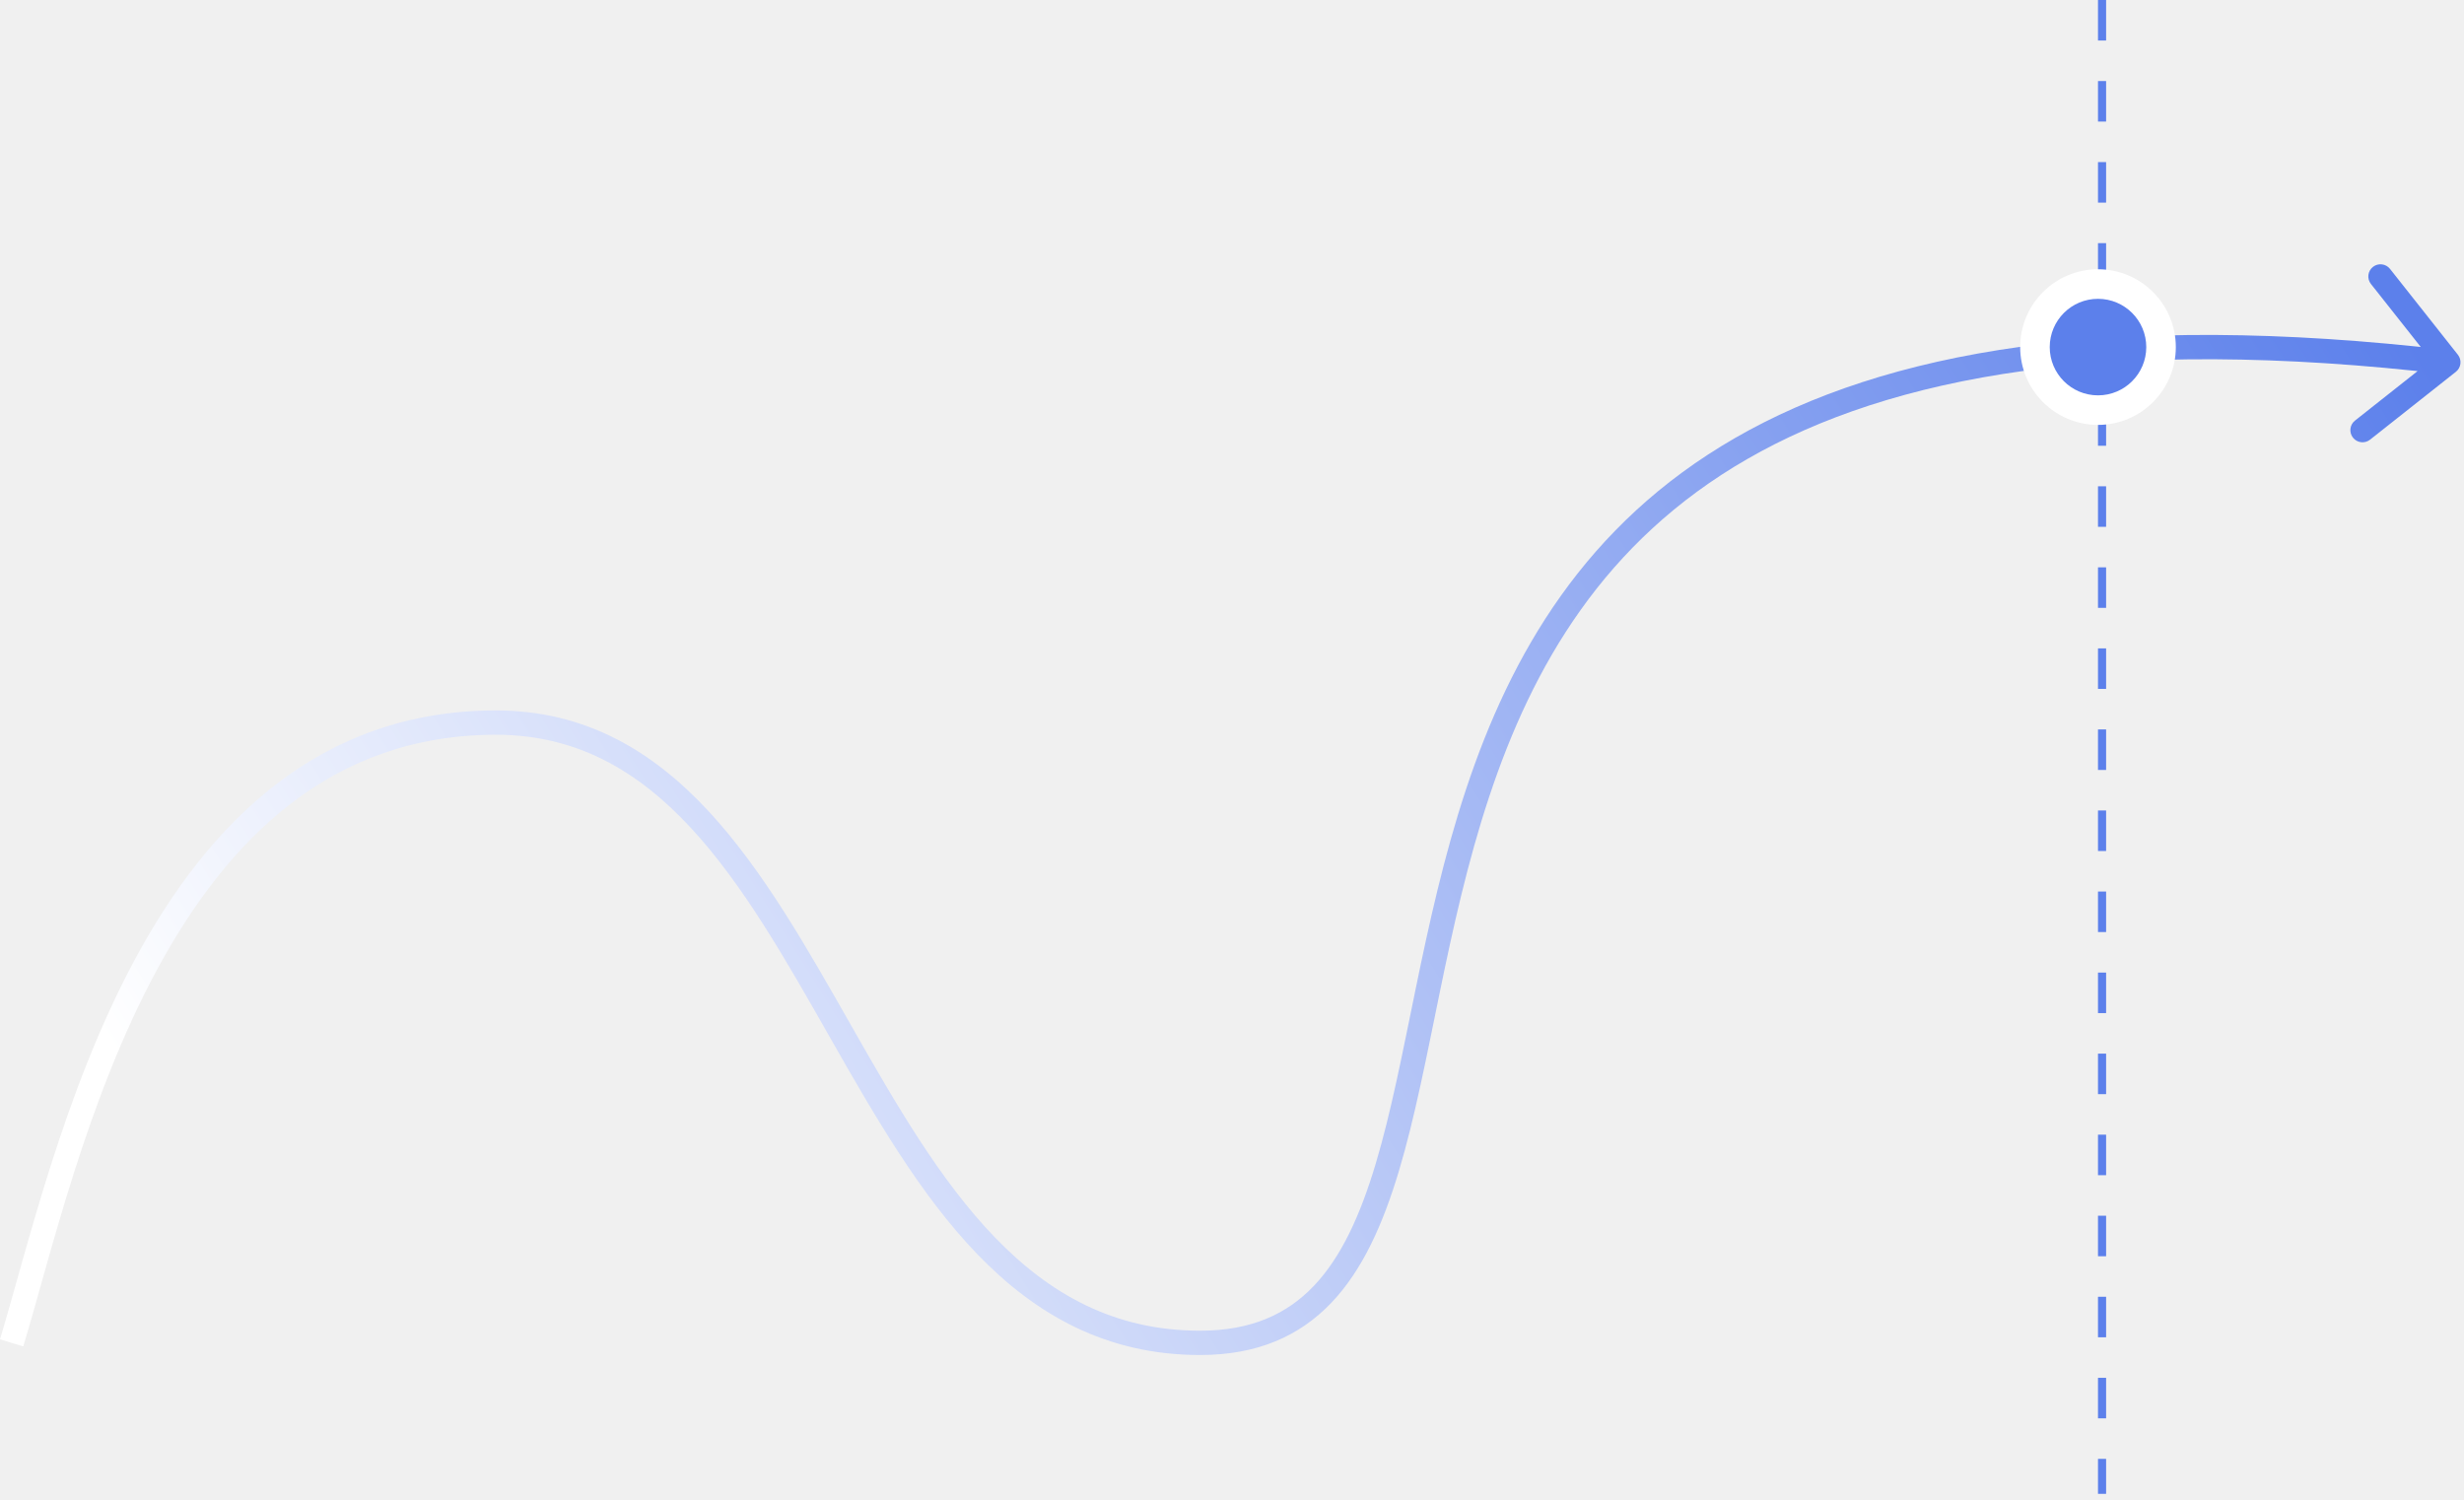
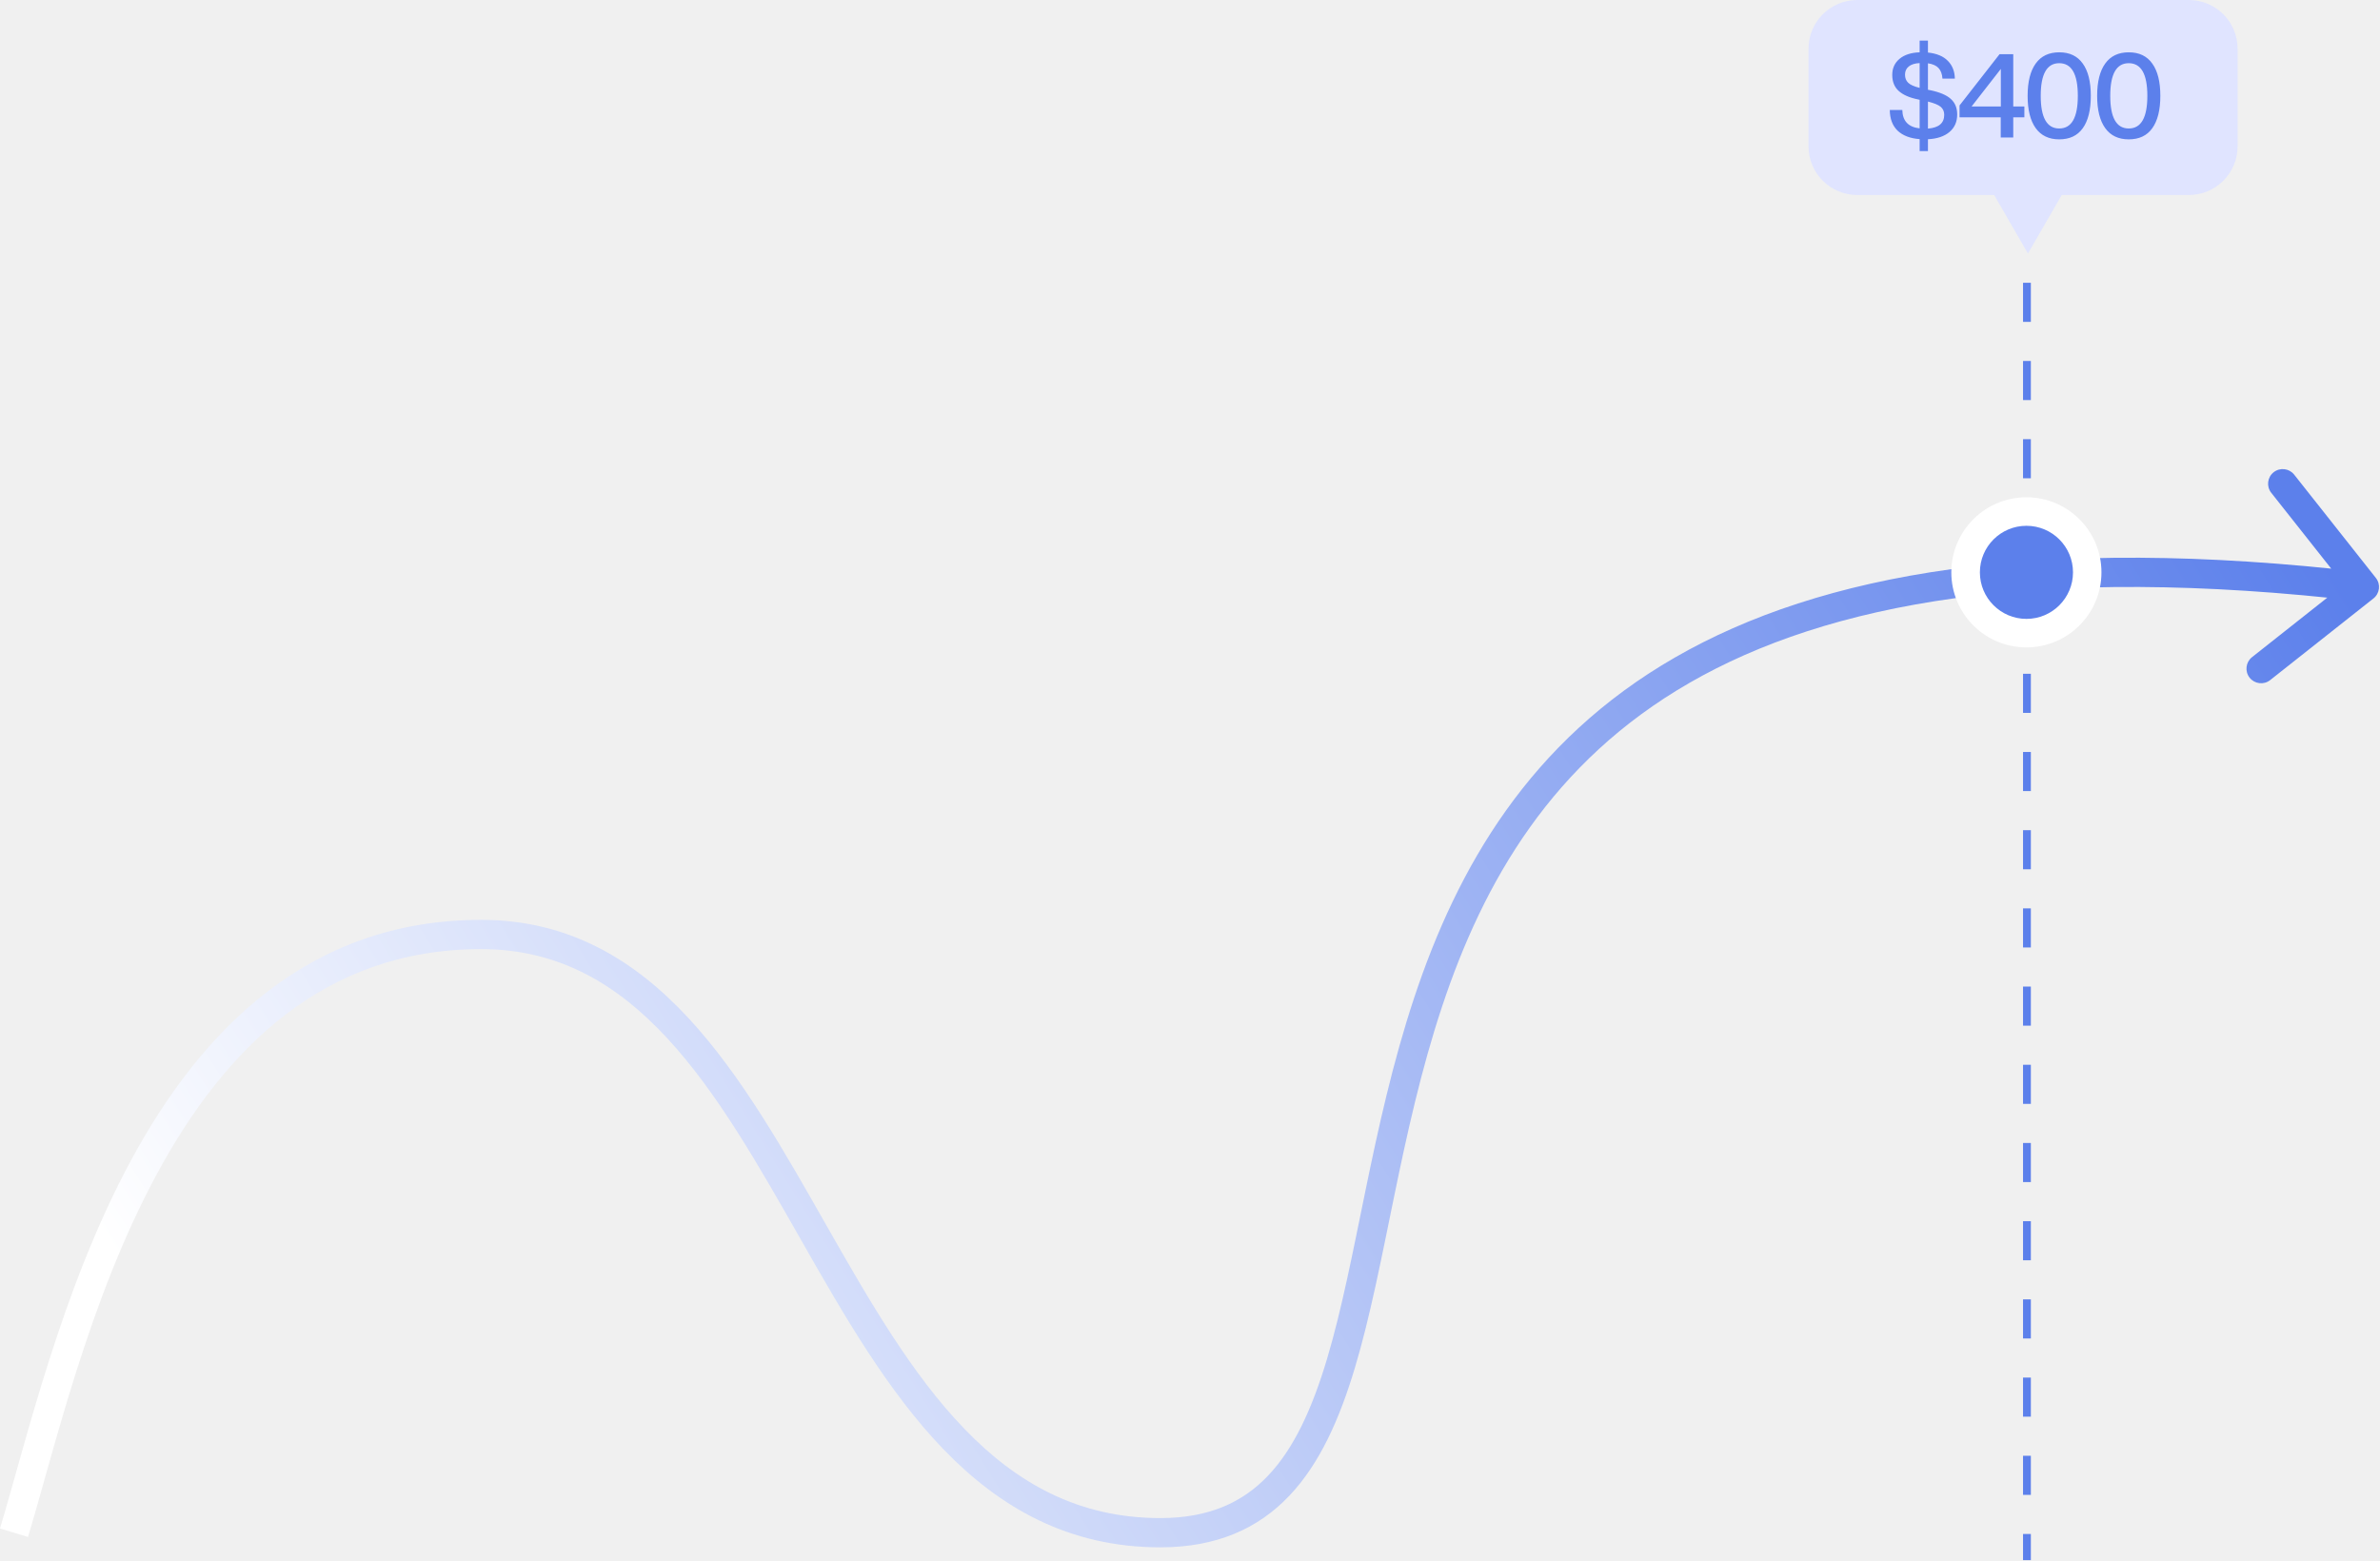
- <svg xmlns="http://www.w3.org/2000/svg" width="304" height="185" viewBox="0 0 304 185" fill="none">
-   <path d="M302.999 45.875C303.649 45.361 303.759 44.418 303.245 43.768L294.872 33.178C294.358 32.529 293.415 32.418 292.765 32.932C292.115 33.446 292.005 34.389 292.519 35.039L299.962 44.452L290.549 51.895C289.899 52.409 289.789 53.352 290.303 54.002C290.816 54.652 291.76 54.762 292.41 54.248L302.999 45.875ZM1.436 165.687L2.872 166.12C6.315 154.706 10.638 135.813 19.354 119.676C28.045 103.585 40.878 90.656 61.188 90.656V89.156V87.656C39.286 87.656 25.645 101.715 16.714 118.251C7.808 134.741 3.36 154.114 -0.001 165.253L1.436 165.687ZM61.188 89.156V90.656C71.208 90.656 78.765 95.168 85.223 102.134C91.733 109.155 97.02 118.55 102.491 128.163C107.916 137.696 113.519 147.436 120.602 154.771C127.737 162.159 136.449 167.187 148.061 167.187V165.687V164.187C137.459 164.187 129.482 159.648 122.76 152.687C115.986 145.672 110.561 136.279 105.098 126.679C99.681 117.16 94.218 107.422 87.423 100.094C80.577 92.71 72.275 87.656 61.188 87.656V89.156ZM148.061 165.687V167.187C155.137 167.187 160.354 164.845 164.278 160.718C168.141 156.655 170.65 150.969 172.6 144.457C174.551 137.94 175.996 130.394 177.613 122.541C179.237 114.653 181.044 106.401 183.726 98.317C189.083 82.175 197.893 66.814 215.572 56.637C233.293 46.436 260.155 41.309 301.895 46.188L302.069 44.698L302.243 43.208C260.168 38.291 232.572 43.389 214.075 54.037C195.537 64.708 186.372 80.819 180.879 97.373C178.137 105.637 176.301 114.039 174.675 121.936C173.042 129.869 171.629 137.241 169.726 143.597C167.821 149.958 165.479 155.102 162.104 158.651C158.791 162.135 154.383 164.187 148.061 164.187V165.687Z" fill="url(#paint0_linear_118_4803)" />
-   <line x1="259.344" y1="2.18557e-08" x2="259.344" y2="184.315" stroke="#5C80EB" stroke-dasharray="5 5" />
-   <circle cx="258.845" cy="42.825" r="9.601" fill="white" />
-   <circle cx="258.844" cy="42.825" r="5.955" fill="#5C80EB" />
+ <svg xmlns="http://www.w3.org/2000/svg" width="241" height="158" viewBox="0 0 241 158" fill="none">
+   <path d="M240.337 60.61C240.979 60.103 241.088 59.171 240.58 58.53L232.311 48.072C231.804 47.43 230.872 47.321 230.23 47.829C229.589 48.336 229.48 49.268 229.987 49.909L237.337 59.205L228.042 66.555C227.4 67.063 227.291 67.994 227.798 68.636C228.306 69.278 229.237 69.387 229.879 68.879L240.337 60.61ZM1.418 155.23L2.836 155.658C5.571 146.595 8.981 131.686 15.862 118.945C22.719 106.25 32.8 96.125 48.722 96.125V94.644V93.162C31.227 93.162 20.349 104.403 13.255 117.538C6.186 130.626 2.653 146.011 -3.09944e-06 154.802L1.418 155.23ZM48.722 94.644V96.125C56.55 96.125 62.459 99.644 67.534 105.118C72.66 110.646 76.828 118.05 81.165 125.67C85.456 133.21 89.909 140.955 95.546 146.793C101.236 152.684 108.205 156.712 117.496 156.712V155.23V153.749C109.202 153.749 102.959 150.203 97.677 144.735C92.345 139.212 88.068 131.811 83.74 124.204C79.456 116.677 75.114 108.935 69.707 103.103C64.249 97.217 57.604 93.162 48.722 93.162V94.644ZM117.496 155.23V156.712C123.172 156.712 127.381 154.829 130.547 151.499C133.653 148.233 135.656 143.678 137.204 138.508C138.754 133.333 139.901 127.342 141.179 121.133C142.465 114.889 143.892 108.371 146.01 101.989C150.237 89.25 157.177 77.163 171.088 69.154C185.041 61.122 206.235 57.061 239.246 60.92L239.418 59.448L239.59 57.977C206.248 54.08 184.329 58.114 169.61 66.587C154.85 75.083 147.56 87.911 143.198 101.056C141.021 107.616 139.565 114.282 138.277 120.536C136.983 126.824 135.868 132.642 134.366 137.658C132.862 142.68 131.024 146.698 128.4 149.458C125.837 152.153 122.427 153.749 117.496 153.749V155.23Z" fill="url(#paint0_linear_104_497)" />
+   <line x1="205.25" y1="28.639" x2="205.25" y2="158.008" stroke="#5C80EB" stroke-width="0.792" stroke-dasharray="3.96 3.96" />
+   <circle cx="205.193" cy="57.966" r="7.601" fill="white" />
+   <circle cx="205.199" cy="57.966" r="4.714" fill="#5C80EB" />
+   <rect x="183.129" width="43.452" height="19.751" rx="4.938" fill="#E0E4FF" />
+   <path d="M198.187 11.59C198.187 12.333 197.927 12.925 197.405 13.368C196.884 13.81 196.157 14.055 195.225 14.103V15.3H194.383V14.091C193.427 14.02 192.685 13.735 192.155 13.238C191.634 12.732 191.369 12.033 191.361 11.14H192.629C192.653 12.254 193.238 12.874 194.383 13.001V10.109L194.241 10.073C193.372 9.9 192.716 9.615 192.274 9.22C191.831 8.825 191.61 8.28 191.61 7.585C191.61 6.913 191.855 6.372 192.345 5.961C192.835 5.55 193.514 5.329 194.383 5.298V4.112H195.225V5.321C196.117 5.416 196.789 5.697 197.239 6.163C197.697 6.621 197.934 7.221 197.95 7.964H196.694C196.663 7.506 196.532 7.15 196.303 6.897C196.074 6.645 195.714 6.483 195.225 6.412V9.09L195.473 9.137C196.437 9.343 197.129 9.639 197.547 10.026C197.974 10.413 198.187 10.934 198.187 11.59ZM194.383 6.388C193.901 6.412 193.534 6.526 193.281 6.731C193.028 6.937 192.902 7.213 192.902 7.561C192.902 7.901 193.009 8.173 193.222 8.379C193.427 8.584 193.814 8.758 194.383 8.9V6.388ZM195.225 10.287V13.024C196.323 12.937 196.872 12.471 196.872 11.626C196.872 11.278 196.749 11.006 196.504 10.808C196.26 10.611 195.833 10.437 195.225 10.287ZM203.863 10.784H204.989V11.886H203.863V13.925H202.595V11.886H198.424V10.678L202.477 5.487H203.863V10.784ZM202.607 10.784V6.98L199.644 10.784H202.607ZM208.518 14.114C207.475 14.114 206.681 13.735 206.136 12.977C205.591 12.218 205.318 11.128 205.318 9.706C205.318 8.284 205.591 7.194 206.136 6.435C206.681 5.677 207.475 5.298 208.518 5.298C209.569 5.298 210.363 5.677 210.9 6.435C211.445 7.186 211.717 8.276 211.717 9.706C211.717 11.136 211.445 12.23 210.9 12.989C210.363 13.739 209.569 14.114 208.518 14.114ZM208.518 13.012C209.774 13.012 210.402 11.91 210.402 9.706C210.402 7.502 209.774 6.4 208.518 6.4C207.27 6.4 206.645 7.502 206.645 9.706C206.645 11.91 207.27 13.012 208.518 13.012ZM215.557 14.114C214.514 14.114 213.72 13.735 213.175 12.977C212.63 12.218 212.358 11.128 212.358 9.706C212.358 8.284 212.63 7.194 213.175 6.435C213.72 5.677 214.514 5.298 215.557 5.298C216.608 5.298 217.402 5.677 217.939 6.435C218.484 7.186 218.757 8.276 218.757 9.706C218.757 11.136 218.484 12.23 217.939 12.989C217.402 13.739 216.608 14.114 215.557 14.114ZM215.557 13.012C216.814 13.012 217.442 11.91 217.442 9.706C217.442 7.502 216.814 6.4 215.557 6.4C214.309 6.4 213.685 7.502 213.685 9.706C213.685 11.91 214.309 13.012 215.557 13.012Z" fill="#5C80EB" />
+   <path d="M205.35 25.677L209.199 19.011H201.502L205.35 25.677Z" fill="#E0E4FF" />
  <defs>
-     <linearGradient id="paint0_linear_118_4803" x1="269.198" y1="-3.73" x2="25.646" y2="148.573" gradientUnits="userSpaceOnUse">
+     <linearGradient id="paint0_linear_104_497" x1="213.396" y1="21.109" x2="20.584" y2="141.682" gradientUnits="userSpaceOnUse">
      <stop stop-color="#5C80EB" />
      <stop offset="1" stop-color="white" />
    </linearGradient>
  </defs>
</svg>
